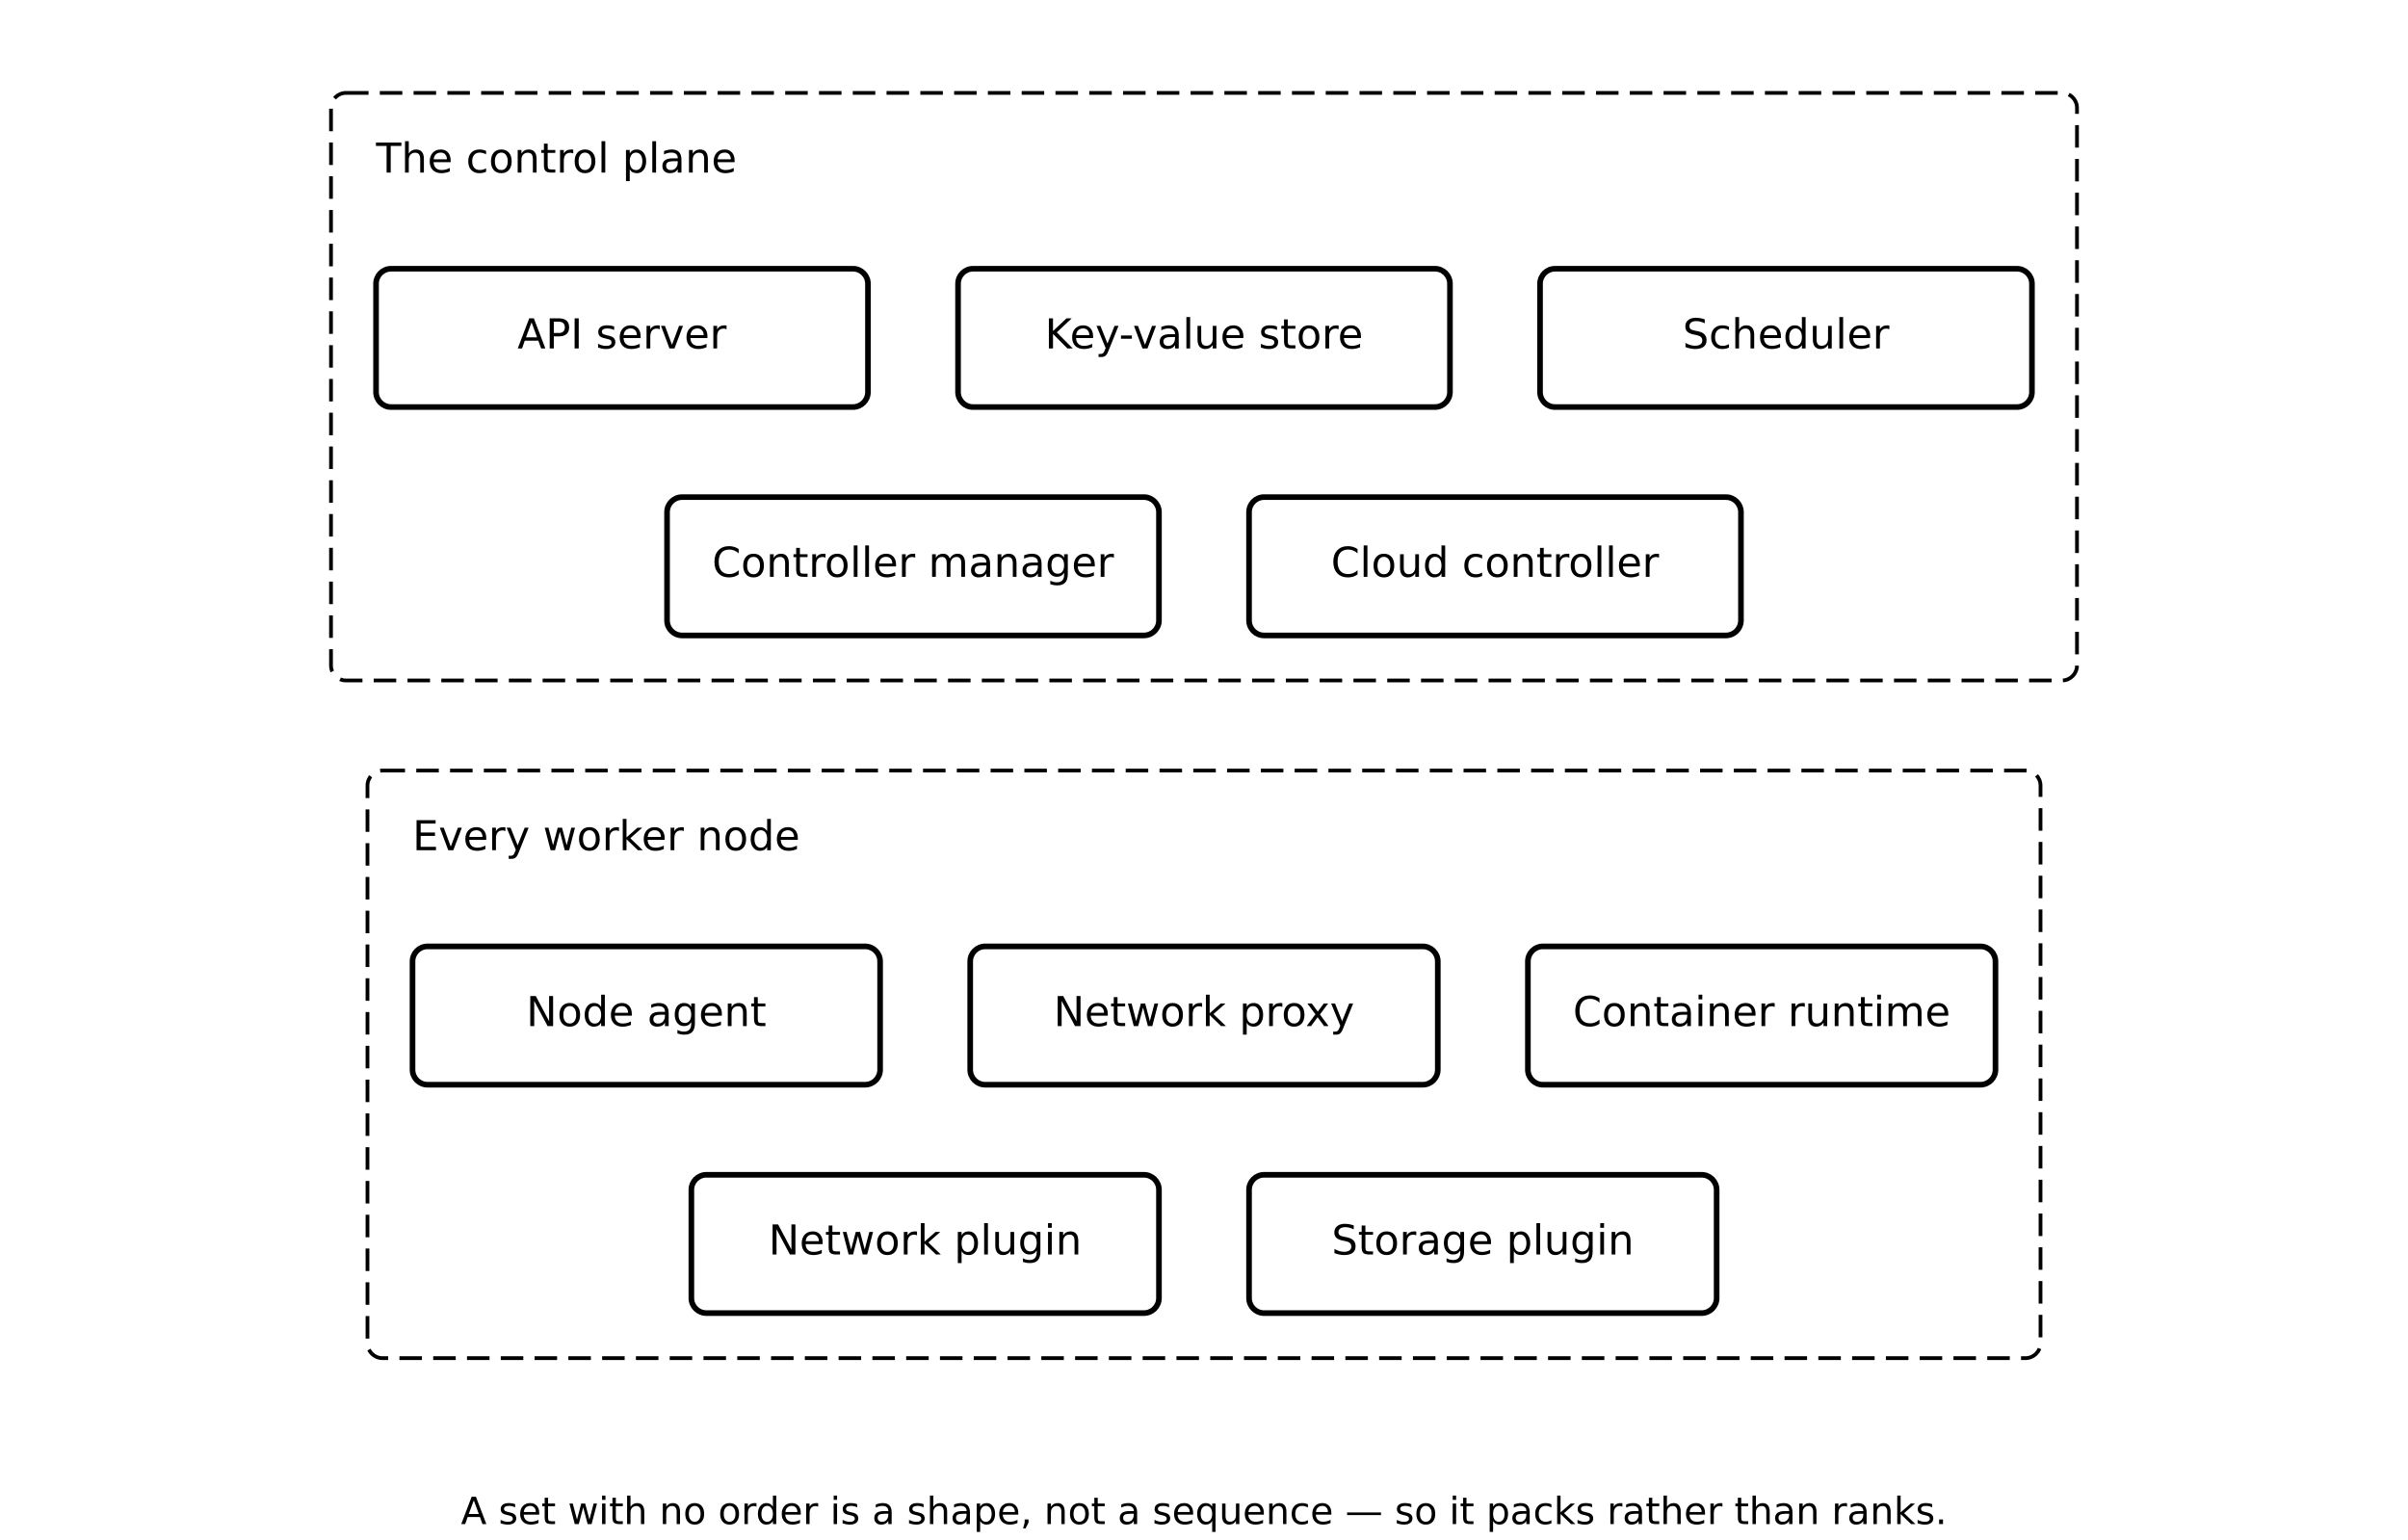
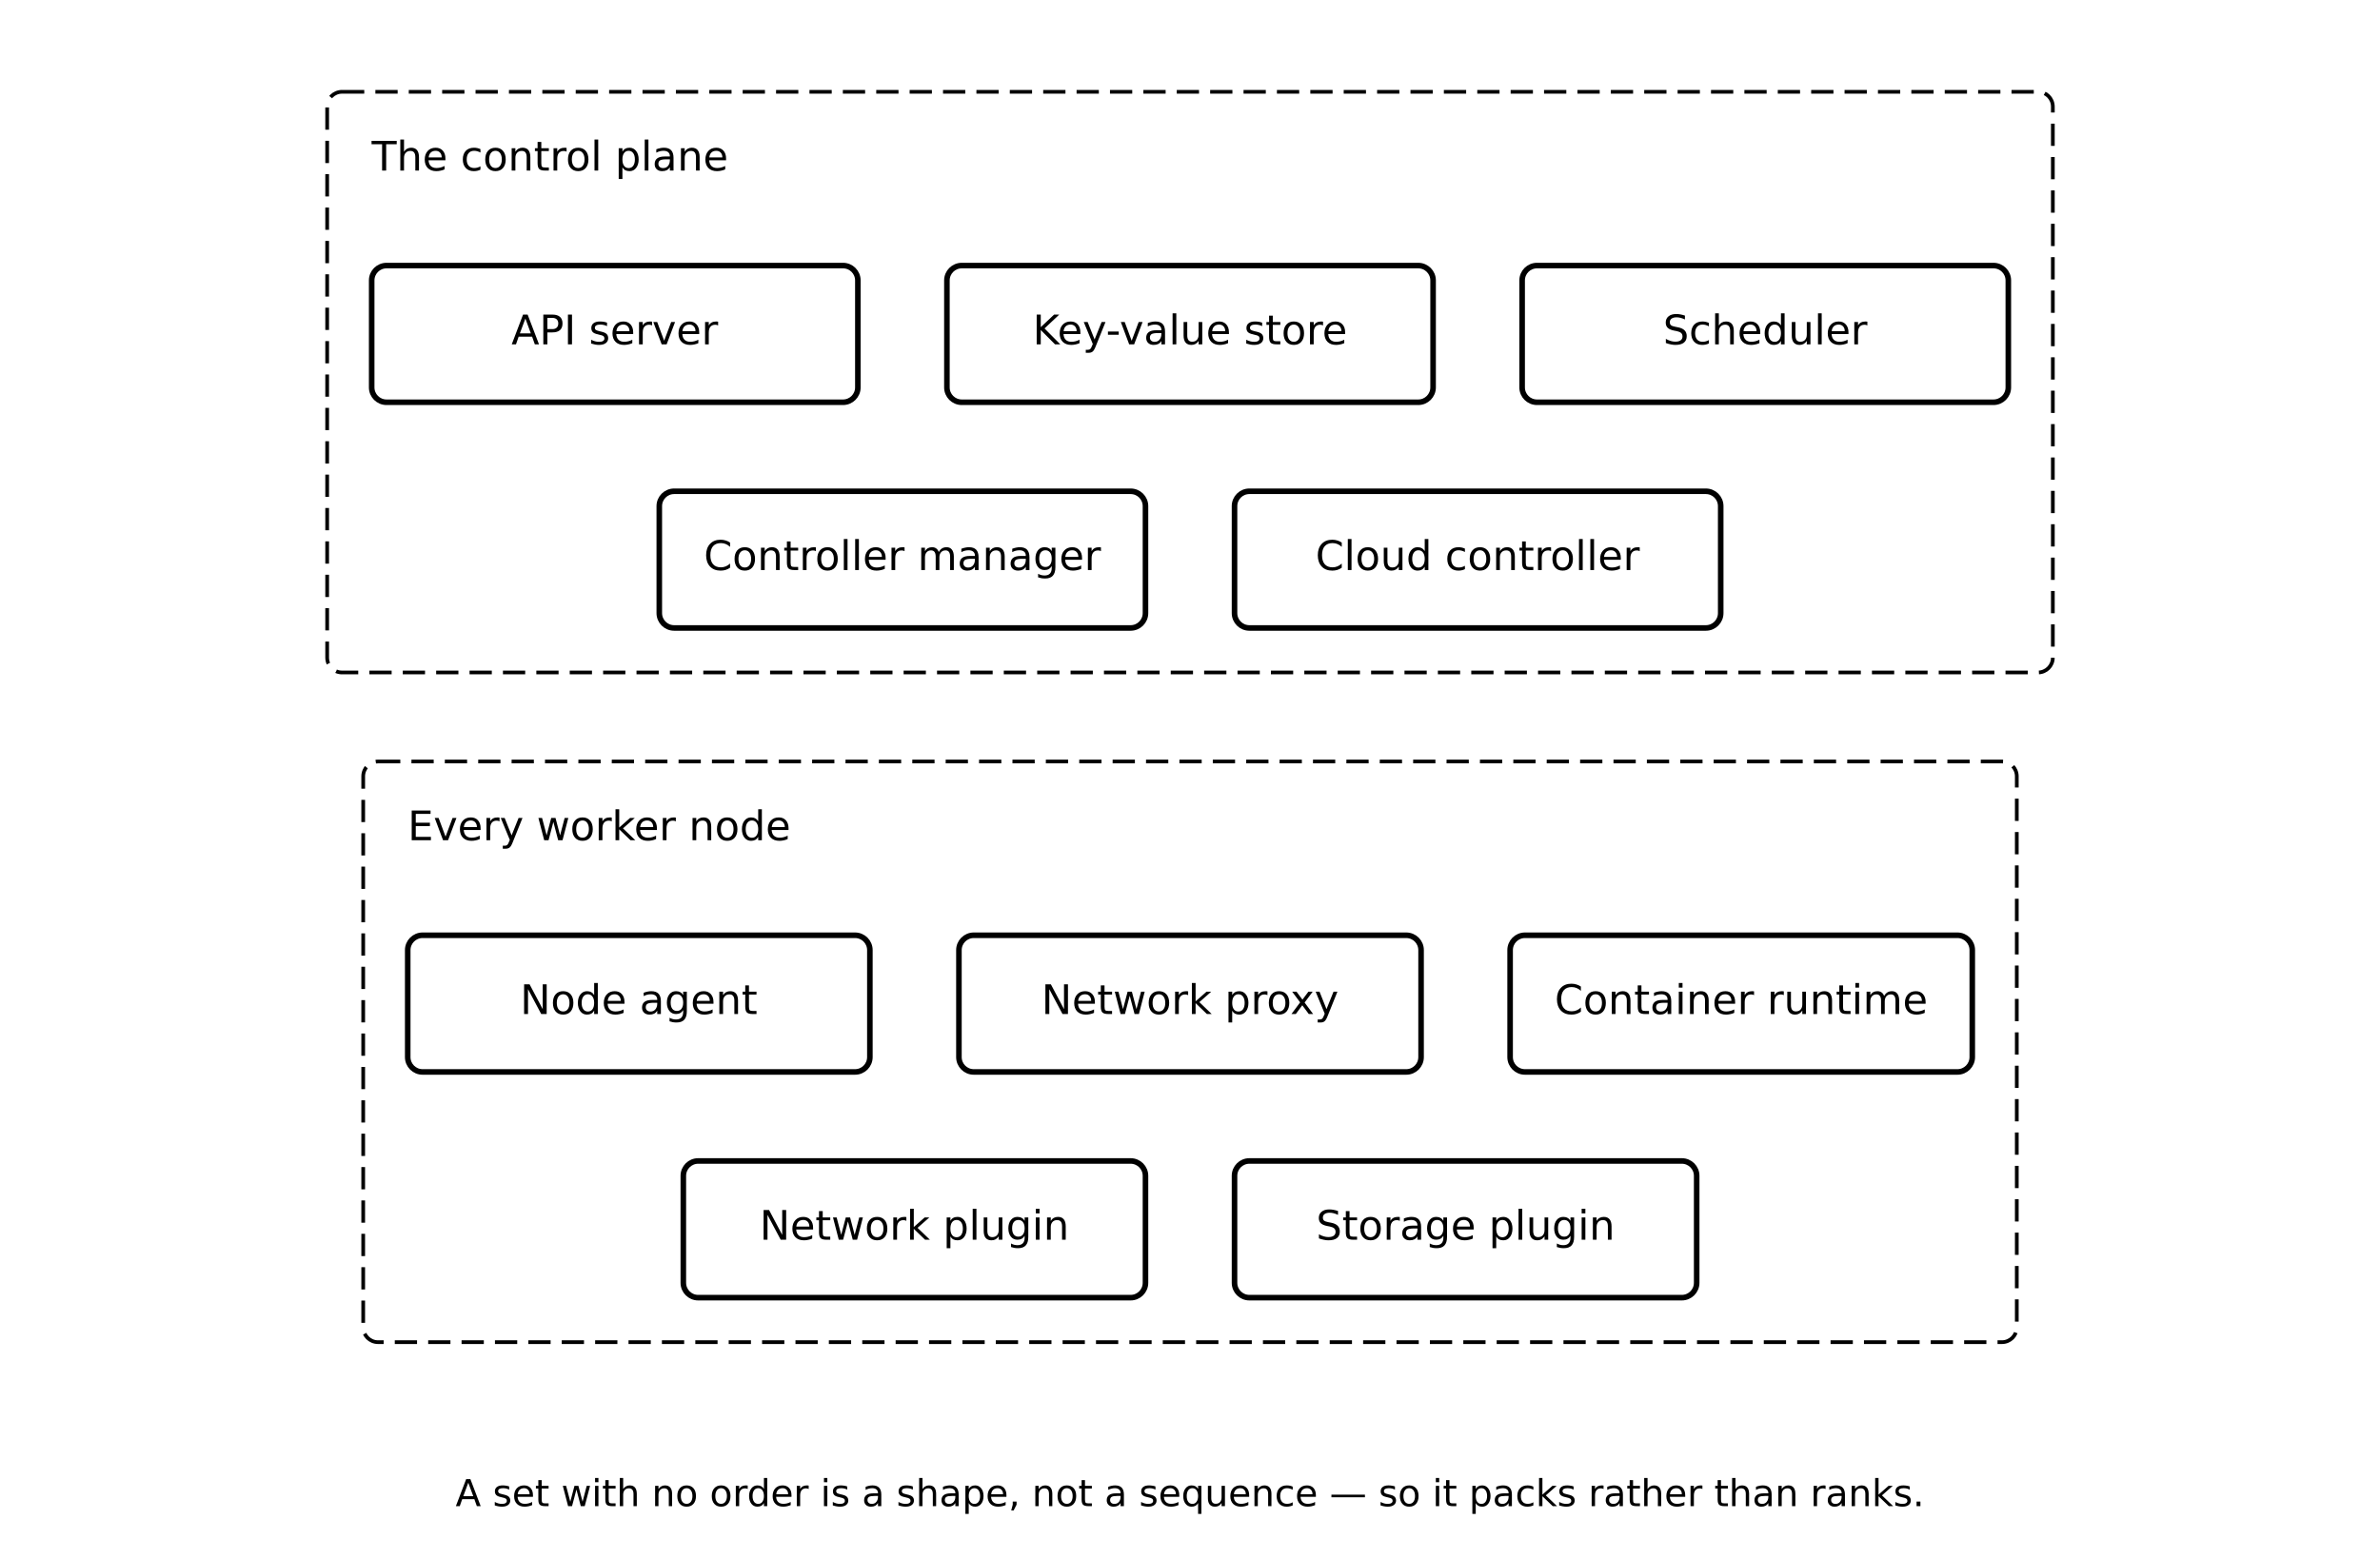
- <svg xmlns="http://www.w3.org/2000/svg" viewBox="-0.75 -0.75 641.5 410.1" role="img" aria-labelledby="ds14b16282cd-title ds14b16282cd-desc">
+ <svg xmlns="http://www.w3.org/2000/svg" viewBox="-0.75 -0.75 641.5 420.1" role="img" aria-labelledby="dsb2c89201ce-title dsb2c89201ce-desc">
  <rect x="87.431" y="24" width="465.138" height="156.55" rx="4" fill="none" stroke="currentColor" stroke-width="1" stroke-dasharray="6 3" />
  <text x="147.481" y="45.233" font-family="'DejaVu Sans', sans-serif" font-size="11" fill="currentColor" text-anchor="middle">
    <tspan>The control plane</tspan>
  </text>
  <rect x="97.147" y="204.55" width="445.705" height="156.55" rx="4" fill="none" stroke="currentColor" stroke-width="1" stroke-dasharray="6 3" />
  <text x="160.758" y="225.783" font-family="'DejaVu Sans', sans-serif" font-size="11" fill="currentColor" text-anchor="middle">
    <tspan>Every worker node</tspan>
  </text>
  <rect x="99.431" y="70.85" width="131.046" height="36.85" rx="4" fill="none" stroke="currentColor" stroke-width="1.5" />
  <text x="164.954" y="92.083" font-family="'DejaVu Sans', sans-serif" font-size="11" fill="currentColor" text-anchor="middle">
    <tspan>API server</tspan>
  </text>
  <rect x="332" y="131.7" width="131.046" height="36.85" rx="4" fill="none" stroke="currentColor" stroke-width="1.5" />
  <text x="397.523" y="152.933" font-family="'DejaVu Sans', sans-serif" font-size="11" fill="currentColor" text-anchor="middle">
    <tspan>Cloud controller</tspan>
  </text>
  <rect x="183.432" y="312.25" width="124.568" height="36.85" rx="4" fill="none" stroke="currentColor" stroke-width="1.5" />
  <text x="245.716" y="333.483" font-family="'DejaVu Sans', sans-serif" font-size="11" fill="currentColor" text-anchor="middle">
    <tspan>Network plugin</tspan>
  </text>
  <rect x="176.954" y="131.7" width="131.046" height="36.85" rx="4" fill="none" stroke="currentColor" stroke-width="1.5" />
  <text x="242.477" y="152.933" font-family="'DejaVu Sans', sans-serif" font-size="11" fill="currentColor" text-anchor="middle">
    <tspan>Controller manager</tspan>
  </text>
  <rect x="332" y="312.25" width="124.568" height="36.85" rx="4" fill="none" stroke="currentColor" stroke-width="1.5" />
  <text x="394.284" y="333.483" font-family="'DejaVu Sans', sans-serif" font-size="11" fill="currentColor" text-anchor="middle">
    <tspan>Storage plugin</tspan>
  </text>
  <rect x="109.147" y="251.4" width="124.568" height="36.85" rx="4" fill="none" stroke="currentColor" stroke-width="1.5" />
  <text x="171.432" y="272.633" font-family="'DejaVu Sans', sans-serif" font-size="11" fill="currentColor" text-anchor="middle">
    <tspan>Node agent</tspan>
  </text>
  <rect x="257.716" y="251.4" width="124.568" height="36.85" rx="4" fill="none" stroke="currentColor" stroke-width="1.5" />
  <text x="320" y="272.633" font-family="'DejaVu Sans', sans-serif" font-size="11" fill="currentColor" text-anchor="middle">
    <tspan>Network proxy</tspan>
  </text>
  <rect x="406.284" y="251.4" width="124.568" height="36.85" rx="4" fill="none" stroke="currentColor" stroke-width="1.5" />
  <text x="468.568" y="272.633" font-family="'DejaVu Sans', sans-serif" font-size="11" fill="currentColor" text-anchor="middle">
    <tspan>Container runtime</tspan>
  </text>
  <rect x="409.523" y="70.85" width="131.046" height="36.85" rx="4" fill="none" stroke="currentColor" stroke-width="1.5" />
  <text x="475.046" y="92.083" font-family="'DejaVu Sans', sans-serif" font-size="11" fill="currentColor" text-anchor="middle">
    <tspan>Scheduler</tspan>
  </text>
  <rect x="254.477" y="70.85" width="131.046" height="36.85" rx="4" fill="none" stroke="currentColor" stroke-width="1.5" />
  <text x="320" y="92.083" font-family="'DejaVu Sans', sans-serif" font-size="11" fill="currentColor" text-anchor="middle">
    <tspan>Key-value store</tspan>
  </text>
  <text x="320" y="405.312" font-family="'DejaVu Sans', sans-serif" font-size="10" fill="currentColor" text-anchor="middle">
    <tspan>A set with no order is a shape, not a sequence — so it packs rather than ranks.</tspan>
  </text>
</svg>
